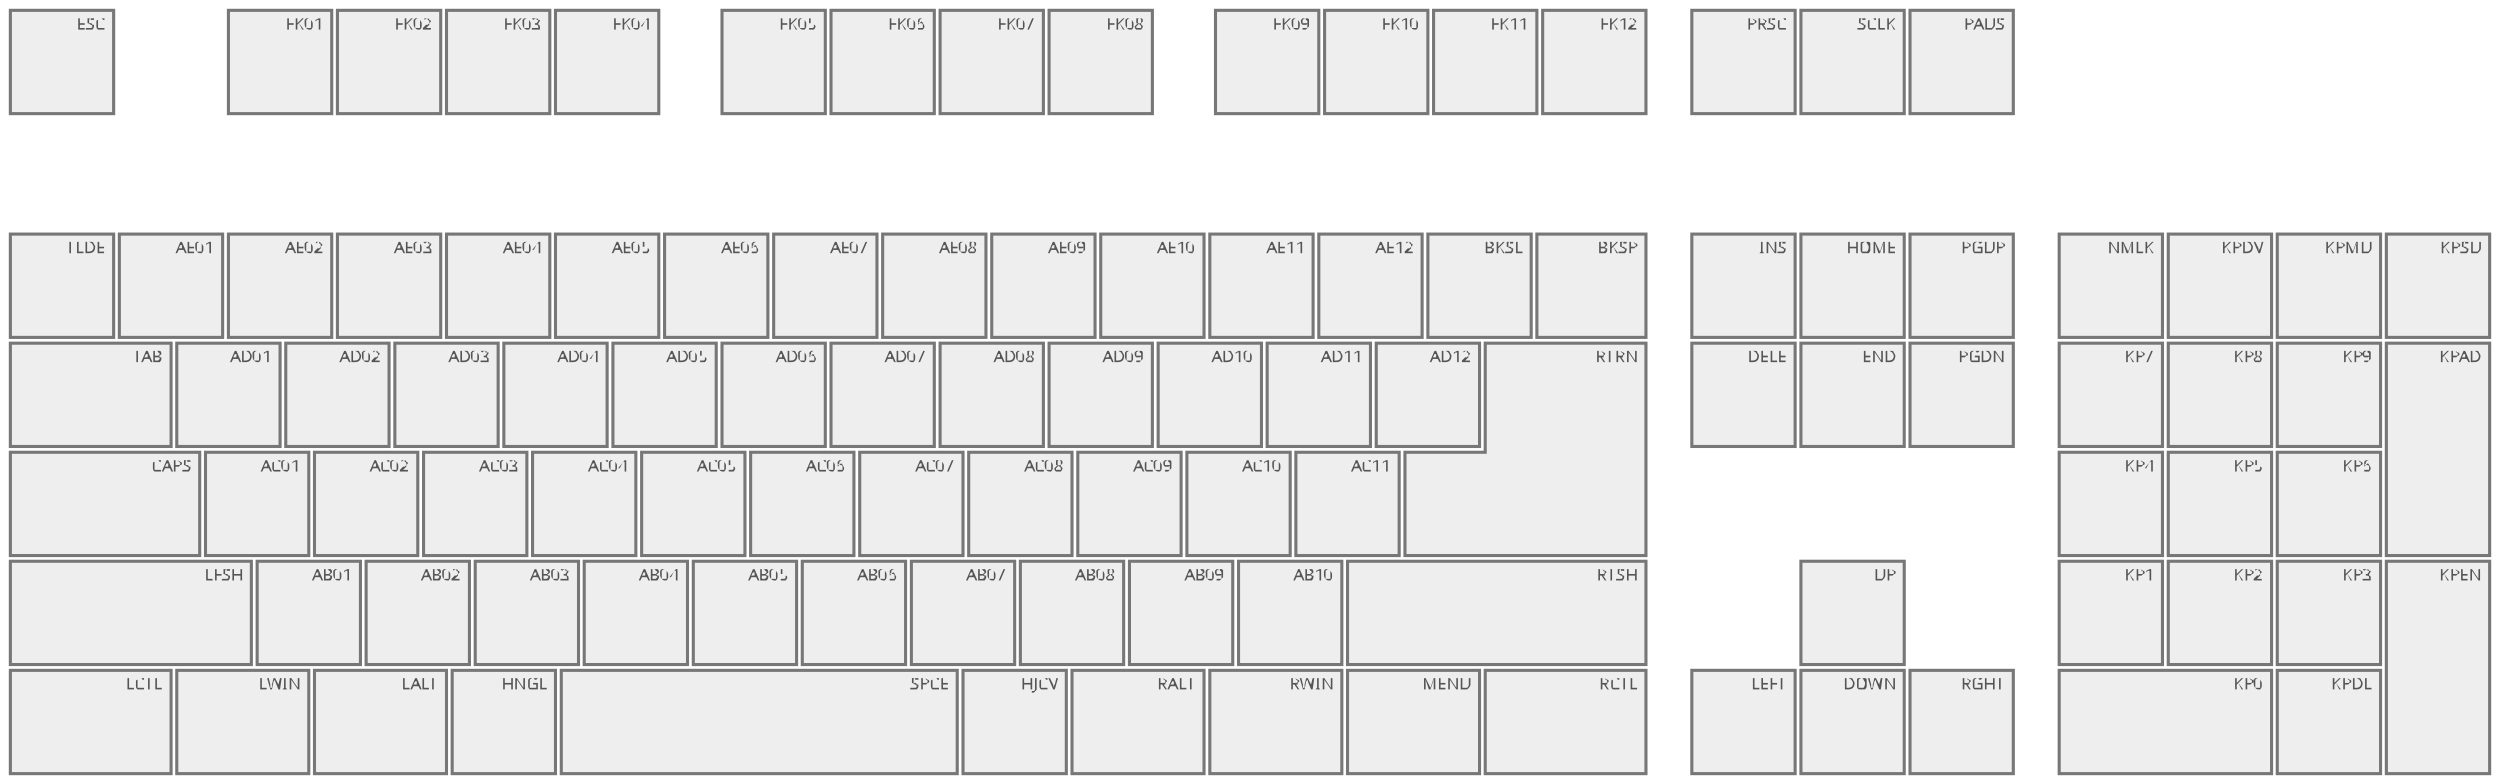
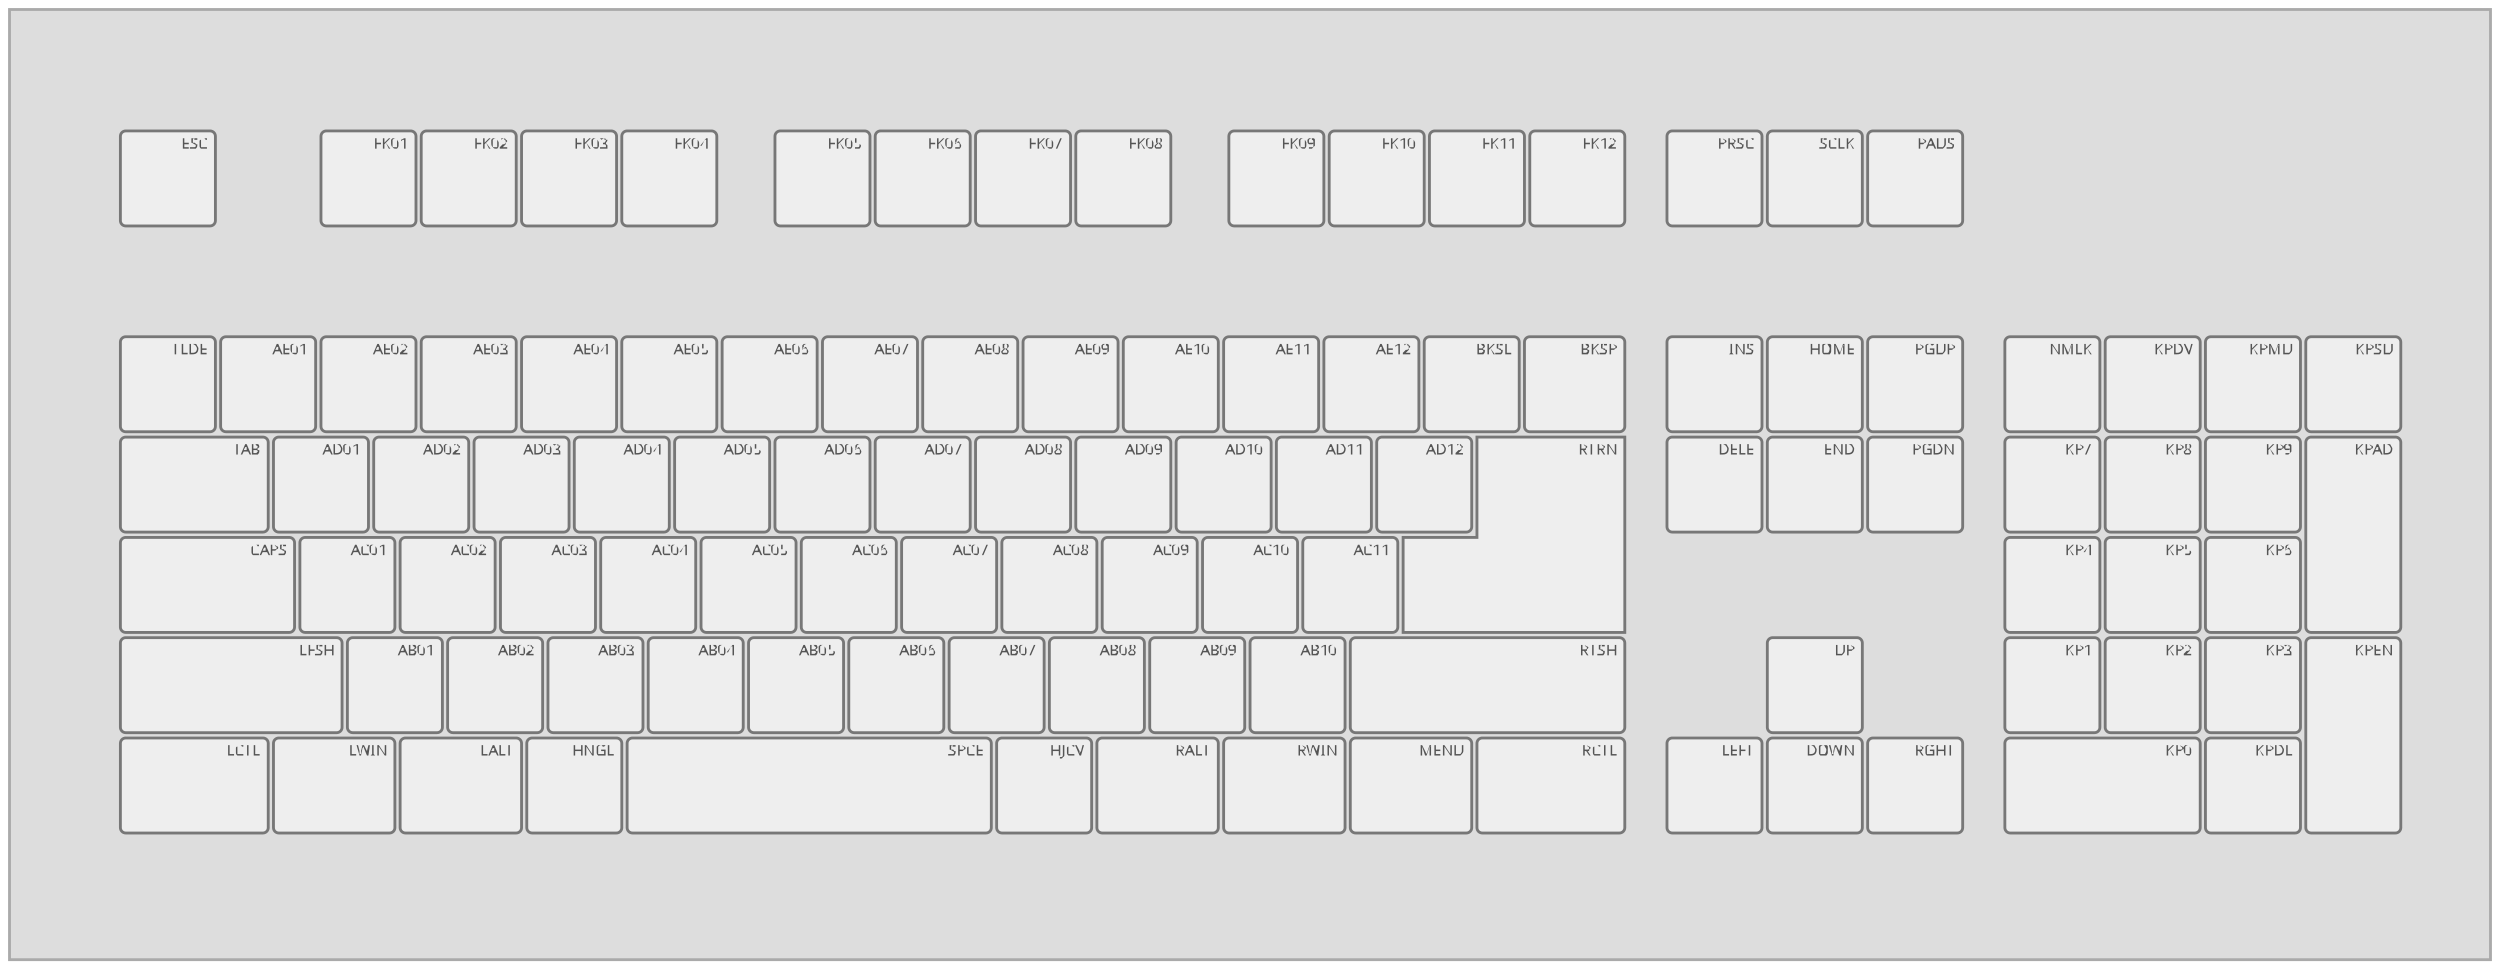
- <svg xmlns="http://www.w3.org/2000/svg" width="1452" height="455.333" viewBox="1.067 1.178 24.2 7.589">
-   <style>.key { fill: #eee; stroke: #777; stroke-width: 0.03; }.key-id { fill: #555; font: 0.16px sans-serif; pointer-events: none; }</style>
+ <svg xmlns="http://www.w3.org/2000/svg" width="1578.667" height="612" viewBox="-0.1 -0.1 26.311 10.2">
+   <style>.keyboard-frame { fill: var(--doodad-fill, #ddd); stroke: #aaa; stroke-width: 0.03; }.key { fill: var(--key-fill, #eee); stroke: #777; stroke-width: 0.03; }.key-id { fill: var(--key-id-fill, #555); font: 0.16px sans-serif; pointer-events: none; }</style>
  <g id="keyboard-geometry">
+     <g id="keyboard-decorations">
+       <rect class="keyboard-frame" x="0" y="0" width="26.111" height="10" />
+     </g>
    <g id="keys">
      <g id="key-ESC" data-key-id="ESC" data-kbd-keycode="1">
-         <rect class="key" x="1.167" y="1.278" width="1" height="1" />
+         <rect class="key" x="1.167" y="1.278" width="1" height="1" rx="0.056" ry="0.056" style="--key-fill: #555" />
      </g>
      <g id="key-FK01" data-key-id="FK01" data-kbd-keycode="59">
-         <rect class="key" x="3.278" y="1.278" width="1" height="1" />
+         <rect class="key" x="3.278" y="1.278" width="1" height="1" rx="0.056" ry="0.056" />
      </g>
      <g id="key-FK02" data-key-id="FK02" data-kbd-keycode="60">
-         <rect class="key" x="4.333" y="1.278" width="1" height="1" />
+         <rect class="key" x="4.333" y="1.278" width="1" height="1" rx="0.056" ry="0.056" />
      </g>
      <g id="key-FK03" data-key-id="FK03" data-kbd-keycode="61">
-         <rect class="key" x="5.389" y="1.278" width="1" height="1" />
+         <rect class="key" x="5.389" y="1.278" width="1" height="1" rx="0.056" ry="0.056" />
      </g>
      <g id="key-FK04" data-key-id="FK04" data-kbd-keycode="62">
-         <rect class="key" x="6.444" y="1.278" width="1" height="1" />
+         <rect class="key" x="6.444" y="1.278" width="1" height="1" rx="0.056" ry="0.056" />
      </g>
      <g id="key-FK05" data-key-id="FK05" data-kbd-keycode="63">
-         <rect class="key" x="8.056" y="1.278" width="1" height="1" />
+         <rect class="key" x="8.056" y="1.278" width="1" height="1" rx="0.056" ry="0.056" />
      </g>
      <g id="key-FK06" data-key-id="FK06" data-kbd-keycode="64">
-         <rect class="key" x="9.111" y="1.278" width="1" height="1" />
+         <rect class="key" x="9.111" y="1.278" width="1" height="1" rx="0.056" ry="0.056" />
      </g>
      <g id="key-FK07" data-key-id="FK07" data-kbd-keycode="65">
-         <rect class="key" x="10.167" y="1.278" width="1" height="1" />
+         <rect class="key" x="10.167" y="1.278" width="1" height="1" rx="0.056" ry="0.056" />
      </g>
      <g id="key-FK08" data-key-id="FK08" data-kbd-keycode="66">
-         <rect class="key" x="11.222" y="1.278" width="1" height="1" />
+         <rect class="key" x="11.222" y="1.278" width="1" height="1" rx="0.056" ry="0.056" />
      </g>
      <g id="key-FK09" data-key-id="FK09" data-kbd-keycode="67">
-         <rect class="key" x="12.833" y="1.278" width="1" height="1" />
+         <rect class="key" x="12.833" y="1.278" width="1" height="1" rx="0.056" ry="0.056" />
      </g>
      <g id="key-FK10" data-key-id="FK10" data-kbd-keycode="68">
-         <rect class="key" x="13.889" y="1.278" width="1" height="1" />
+         <rect class="key" x="13.889" y="1.278" width="1" height="1" rx="0.056" ry="0.056" />
      </g>
      <g id="key-FK11" data-key-id="FK11" data-kbd-keycode="87">
-         <rect class="key" x="14.944" y="1.278" width="1" height="1" />
+         <rect class="key" x="14.944" y="1.278" width="1" height="1" rx="0.056" ry="0.056" />
      </g>
      <g id="key-FK12" data-key-id="FK12" data-kbd-keycode="88">
-         <rect class="key" x="16" y="1.278" width="1" height="1" />
+         <rect class="key" x="16" y="1.278" width="1" height="1" rx="0.056" ry="0.056" />
      </g>
      <g id="key-PRSC" data-key-id="PRSC" data-kbd-keycode="99">
-         <rect class="key" x="17.444" y="1.278" width="1" height="1" />
+         <rect class="key" x="17.444" y="1.278" width="1" height="1" rx="0.056" ry="0.056" />
      </g>
      <g id="key-SCLK" data-key-id="SCLK" data-kbd-keycode="70">
-         <rect class="key" x="18.5" y="1.278" width="1" height="1" />
+         <rect class="key" x="18.5" y="1.278" width="1" height="1" rx="0.056" ry="0.056" />
      </g>
      <g id="key-PAUS" data-key-id="PAUS" data-kbd-keycode="119">
-         <rect class="key" x="19.556" y="1.278" width="1" height="1" />
+         <rect class="key" x="19.556" y="1.278" width="1" height="1" rx="0.056" ry="0.056" />
      </g>
      <g id="key-TLDE" data-key-id="TLDE" data-kbd-keycode="41">
-         <rect class="key" x="1.167" y="3.444" width="1" height="1" />
+         <rect class="key" x="1.167" y="3.444" width="1" height="1" rx="0.056" ry="0.056" />
      </g>
      <g id="key-AE01" data-key-id="AE01" data-kbd-keycode="2">
-         <rect class="key" x="2.222" y="3.444" width="1" height="1" />
+         <rect class="key" x="2.222" y="3.444" width="1" height="1" rx="0.056" ry="0.056" />
      </g>
      <g id="key-AE02" data-key-id="AE02" data-kbd-keycode="3">
-         <rect class="key" x="3.278" y="3.444" width="1" height="1" />
+         <rect class="key" x="3.278" y="3.444" width="1" height="1" rx="0.056" ry="0.056" />
      </g>
      <g id="key-AE03" data-key-id="AE03" data-kbd-keycode="4">
-         <rect class="key" x="4.333" y="3.444" width="1" height="1" />
+         <rect class="key" x="4.333" y="3.444" width="1" height="1" rx="0.056" ry="0.056" />
      </g>
      <g id="key-AE04" data-key-id="AE04" data-kbd-keycode="5">
-         <rect class="key" x="5.389" y="3.444" width="1" height="1" />
+         <rect class="key" x="5.389" y="3.444" width="1" height="1" rx="0.056" ry="0.056" />
      </g>
      <g id="key-AE05" data-key-id="AE05" data-kbd-keycode="6">
-         <rect class="key" x="6.444" y="3.444" width="1" height="1" />
+         <rect class="key" x="6.444" y="3.444" width="1" height="1" rx="0.056" ry="0.056" />
      </g>
      <g id="key-AE06" data-key-id="AE06" data-kbd-keycode="7">
-         <rect class="key" x="7.5" y="3.444" width="1" height="1" />
+         <rect class="key" x="7.5" y="3.444" width="1" height="1" rx="0.056" ry="0.056" />
      </g>
      <g id="key-AE07" data-key-id="AE07" data-kbd-keycode="8">
-         <rect class="key" x="8.556" y="3.444" width="1" height="1" />
+         <rect class="key" x="8.556" y="3.444" width="1" height="1" rx="0.056" ry="0.056" />
      </g>
      <g id="key-AE08" data-key-id="AE08" data-kbd-keycode="9">
-         <rect class="key" x="9.611" y="3.444" width="1" height="1" />
+         <rect class="key" x="9.611" y="3.444" width="1" height="1" rx="0.056" ry="0.056" />
      </g>
      <g id="key-AE09" data-key-id="AE09" data-kbd-keycode="10">
-         <rect class="key" x="10.667" y="3.444" width="1" height="1" />
+         <rect class="key" x="10.667" y="3.444" width="1" height="1" rx="0.056" ry="0.056" />
      </g>
      <g id="key-AE10" data-key-id="AE10" data-kbd-keycode="11">
-         <rect class="key" x="11.722" y="3.444" width="1" height="1" />
+         <rect class="key" x="11.722" y="3.444" width="1" height="1" rx="0.056" ry="0.056" />
      </g>
      <g id="key-AE11" data-key-id="AE11" data-kbd-keycode="12">
-         <rect class="key" x="12.778" y="3.444" width="1" height="1" />
+         <rect class="key" x="12.778" y="3.444" width="1" height="1" rx="0.056" ry="0.056" />
      </g>
      <g id="key-AE12" data-key-id="AE12" data-kbd-keycode="13">
-         <rect class="key" x="13.833" y="3.444" width="1" height="1" />
+         <rect class="key" x="13.833" y="3.444" width="1" height="1" rx="0.056" ry="0.056" />
      </g>
      <g id="key-BKSL" data-key-id="BKSL" data-kbd-keycode="43">
-         <rect class="key" x="14.889" y="3.444" width="1" height="1" />
+         <rect class="key" x="14.889" y="3.444" width="1" height="1" rx="0.056" ry="0.056" />
      </g>
      <g id="key-BKSP" data-key-id="BKSP" data-kbd-keycode="14">
-         <rect class="key" x="15.944" y="3.444" width="1.056" height="1" />
+         <rect class="key" x="15.944" y="3.444" width="1.056" height="1" rx="0.056" ry="0.056" style="--key-fill: #555" />
      </g>
      <g id="key-TAB" data-key-id="TAB" data-kbd-keycode="15">
-         <rect class="key" x="1.167" y="4.5" width="1.556" height="1" />
+         <rect class="key" x="1.167" y="4.5" width="1.556" height="1" rx="0.056" ry="0.056" style="--key-fill: #555" />
      </g>
      <g id="key-AD01" data-key-id="AD01" data-kbd-keycode="16">
-         <rect class="key" x="2.778" y="4.5" width="1" height="1" />
+         <rect class="key" x="2.778" y="4.5" width="1" height="1" rx="0.056" ry="0.056" />
      </g>
      <g id="key-AD02" data-key-id="AD02" data-kbd-keycode="17">
-         <rect class="key" x="3.833" y="4.5" width="1" height="1" />
+         <rect class="key" x="3.833" y="4.5" width="1" height="1" rx="0.056" ry="0.056" />
      </g>
      <g id="key-AD03" data-key-id="AD03" data-kbd-keycode="18">
-         <rect class="key" x="4.889" y="4.5" width="1" height="1" />
+         <rect class="key" x="4.889" y="4.5" width="1" height="1" rx="0.056" ry="0.056" />
      </g>
      <g id="key-AD04" data-key-id="AD04" data-kbd-keycode="19">
-         <rect class="key" x="5.944" y="4.5" width="1" height="1" />
+         <rect class="key" x="5.944" y="4.5" width="1" height="1" rx="0.056" ry="0.056" />
      </g>
      <g id="key-AD05" data-key-id="AD05" data-kbd-keycode="20">
-         <rect class="key" x="7" y="4.5" width="1" height="1" />
+         <rect class="key" x="7" y="4.5" width="1" height="1" rx="0.056" ry="0.056" />
      </g>
      <g id="key-AD06" data-key-id="AD06" data-kbd-keycode="21">
-         <rect class="key" x="8.056" y="4.5" width="1" height="1" />
+         <rect class="key" x="8.056" y="4.5" width="1" height="1" rx="0.056" ry="0.056" />
      </g>
      <g id="key-AD07" data-key-id="AD07" data-kbd-keycode="22">
-         <rect class="key" x="9.111" y="4.5" width="1" height="1" />
+         <rect class="key" x="9.111" y="4.5" width="1" height="1" rx="0.056" ry="0.056" />
      </g>
      <g id="key-AD08" data-key-id="AD08" data-kbd-keycode="23">
-         <rect class="key" x="10.167" y="4.5" width="1" height="1" />
+         <rect class="key" x="10.167" y="4.5" width="1" height="1" rx="0.056" ry="0.056" />
      </g>
      <g id="key-AD09" data-key-id="AD09" data-kbd-keycode="24">
-         <rect class="key" x="11.222" y="4.5" width="1" height="1" />
+         <rect class="key" x="11.222" y="4.5" width="1" height="1" rx="0.056" ry="0.056" />
      </g>
      <g id="key-AD10" data-key-id="AD10" data-kbd-keycode="25">
-         <rect class="key" x="12.278" y="4.5" width="1" height="1" />
+         <rect class="key" x="12.278" y="4.5" width="1" height="1" rx="0.056" ry="0.056" />
      </g>
      <g id="key-AD11" data-key-id="AD11" data-kbd-keycode="26">
-         <rect class="key" x="13.333" y="4.5" width="1" height="1" />
+         <rect class="key" x="13.333" y="4.5" width="1" height="1" rx="0.056" ry="0.056" />
      </g>
      <g id="key-AD12" data-key-id="AD12" data-kbd-keycode="27">
-         <rect class="key" x="14.389" y="4.5" width="1" height="1" />
+         <rect class="key" x="14.389" y="4.5" width="1" height="1" rx="0.056" ry="0.056" />
      </g>
      <g id="key-RTRN" data-key-id="RTRN" data-kbd-keycode="28">
-         <polygon class="key" points="15.444,4.5 17,4.5 17,6.556 14.667,6.556 14.667,5.556 15.444,5.556" />
+         <polygon class="key" points="15.444,4.5 17,4.5 17,6.556 14.667,6.556 14.667,5.556 15.444,5.556" style="--key-fill: #555" />
      </g>
      <g id="key-CAPS" data-key-id="CAPS" data-kbd-keycode="58">
-         <rect class="key" x="1.167" y="5.556" width="1.833" height="1" />
+         <rect class="key" x="1.167" y="5.556" width="1.833" height="1" rx="0.056" ry="0.056" style="--key-fill: #555" />
      </g>
      <g id="key-AC01" data-key-id="AC01" data-kbd-keycode="30">
-         <rect class="key" x="3.056" y="5.556" width="1" height="1" />
+         <rect class="key" x="3.056" y="5.556" width="1" height="1" rx="0.056" ry="0.056" />
      </g>
      <g id="key-AC02" data-key-id="AC02" data-kbd-keycode="31">
-         <rect class="key" x="4.111" y="5.556" width="1" height="1" />
+         <rect class="key" x="4.111" y="5.556" width="1" height="1" rx="0.056" ry="0.056" />
      </g>
      <g id="key-AC03" data-key-id="AC03" data-kbd-keycode="32">
-         <rect class="key" x="5.167" y="5.556" width="1" height="1" />
+         <rect class="key" x="5.167" y="5.556" width="1" height="1" rx="0.056" ry="0.056" />
      </g>
      <g id="key-AC04" data-key-id="AC04" data-kbd-keycode="33">
-         <rect class="key" x="6.222" y="5.556" width="1" height="1" />
+         <rect class="key" x="6.222" y="5.556" width="1" height="1" rx="0.056" ry="0.056" />
      </g>
      <g id="key-AC05" data-key-id="AC05" data-kbd-keycode="34">
-         <rect class="key" x="7.278" y="5.556" width="1" height="1" />
+         <rect class="key" x="7.278" y="5.556" width="1" height="1" rx="0.056" ry="0.056" />
      </g>
      <g id="key-AC06" data-key-id="AC06" data-kbd-keycode="35">
-         <rect class="key" x="8.333" y="5.556" width="1" height="1" />
+         <rect class="key" x="8.333" y="5.556" width="1" height="1" rx="0.056" ry="0.056" />
      </g>
      <g id="key-AC07" data-key-id="AC07" data-kbd-keycode="36">
-         <rect class="key" x="9.389" y="5.556" width="1" height="1" />
+         <rect class="key" x="9.389" y="5.556" width="1" height="1" rx="0.056" ry="0.056" />
      </g>
      <g id="key-AC08" data-key-id="AC08" data-kbd-keycode="37">
-         <rect class="key" x="10.444" y="5.556" width="1" height="1" />
+         <rect class="key" x="10.444" y="5.556" width="1" height="1" rx="0.056" ry="0.056" />
      </g>
      <g id="key-AC09" data-key-id="AC09" data-kbd-keycode="38">
-         <rect class="key" x="11.5" y="5.556" width="1" height="1" />
+         <rect class="key" x="11.5" y="5.556" width="1" height="1" rx="0.056" ry="0.056" />
      </g>
      <g id="key-AC10" data-key-id="AC10" data-kbd-keycode="39">
-         <rect class="key" x="12.556" y="5.556" width="1" height="1" />
+         <rect class="key" x="12.556" y="5.556" width="1" height="1" rx="0.056" ry="0.056" />
      </g>
      <g id="key-AC11" data-key-id="AC11" data-kbd-keycode="40">
-         <rect class="key" x="13.611" y="5.556" width="1" height="1" />
+         <rect class="key" x="13.611" y="5.556" width="1" height="1" rx="0.056" ry="0.056" />
      </g>
      <g id="key-LFSH" data-key-id="LFSH" data-kbd-keycode="42">
-         <rect class="key" x="1.167" y="6.611" width="2.333" height="1" />
+         <rect class="key" x="1.167" y="6.611" width="2.333" height="1" rx="0.056" ry="0.056" style="--key-fill: #555" />
      </g>
      <g id="key-AB01" data-key-id="AB01" data-kbd-keycode="44">
-         <rect class="key" x="3.556" y="6.611" width="1" height="1" />
+         <rect class="key" x="3.556" y="6.611" width="1" height="1" rx="0.056" ry="0.056" />
      </g>
      <g id="key-AB02" data-key-id="AB02" data-kbd-keycode="45">
-         <rect class="key" x="4.611" y="6.611" width="1" height="1" />
+         <rect class="key" x="4.611" y="6.611" width="1" height="1" rx="0.056" ry="0.056" />
      </g>
      <g id="key-AB03" data-key-id="AB03" data-kbd-keycode="46">
-         <rect class="key" x="5.667" y="6.611" width="1" height="1" />
+         <rect class="key" x="5.667" y="6.611" width="1" height="1" rx="0.056" ry="0.056" />
      </g>
      <g id="key-AB04" data-key-id="AB04" data-kbd-keycode="47">
-         <rect class="key" x="6.722" y="6.611" width="1" height="1" />
+         <rect class="key" x="6.722" y="6.611" width="1" height="1" rx="0.056" ry="0.056" />
      </g>
      <g id="key-AB05" data-key-id="AB05" data-kbd-keycode="48">
-         <rect class="key" x="7.778" y="6.611" width="1" height="1" />
+         <rect class="key" x="7.778" y="6.611" width="1" height="1" rx="0.056" ry="0.056" />
      </g>
      <g id="key-AB06" data-key-id="AB06" data-kbd-keycode="49">
-         <rect class="key" x="8.833" y="6.611" width="1" height="1" />
+         <rect class="key" x="8.833" y="6.611" width="1" height="1" rx="0.056" ry="0.056" />
      </g>
      <g id="key-AB07" data-key-id="AB07" data-kbd-keycode="50">
-         <rect class="key" x="9.889" y="6.611" width="1" height="1" />
+         <rect class="key" x="9.889" y="6.611" width="1" height="1" rx="0.056" ry="0.056" />
      </g>
      <g id="key-AB08" data-key-id="AB08" data-kbd-keycode="51">
-         <rect class="key" x="10.944" y="6.611" width="1" height="1" />
+         <rect class="key" x="10.944" y="6.611" width="1" height="1" rx="0.056" ry="0.056" />
      </g>
      <g id="key-AB09" data-key-id="AB09" data-kbd-keycode="52">
-         <rect class="key" x="12" y="6.611" width="1" height="1" />
+         <rect class="key" x="12" y="6.611" width="1" height="1" rx="0.056" ry="0.056" />
      </g>
      <g id="key-AB10" data-key-id="AB10" data-kbd-keycode="53">
-         <rect class="key" x="13.056" y="6.611" width="1" height="1" />
+         <rect class="key" x="13.056" y="6.611" width="1" height="1" rx="0.056" ry="0.056" />
      </g>
      <g id="key-RTSH" data-key-id="RTSH" data-kbd-keycode="54">
-         <rect class="key" x="14.111" y="6.611" width="2.889" height="1" />
+         <rect class="key" x="14.111" y="6.611" width="2.889" height="1" rx="0.056" ry="0.056" style="--key-fill: #555" />
      </g>
      <g id="key-LCTL" data-key-id="LCTL" data-kbd-keycode="29">
-         <rect class="key" x="1.167" y="7.667" width="1.556" height="1" />
+         <rect class="key" x="1.167" y="7.667" width="1.556" height="1" rx="0.056" ry="0.056" style="--key-fill: #555" />
      </g>
      <g id="key-LWIN" data-key-id="LWIN" data-kbd-keycode="125">
-         <rect class="key" x="2.778" y="7.667" width="1.278" height="1" />
+         <rect class="key" x="2.778" y="7.667" width="1.278" height="1" rx="0.056" ry="0.056" style="--key-fill: #555" />
      </g>
      <g id="key-LALT" data-key-id="LALT" data-kbd-keycode="56">
-         <rect class="key" x="4.111" y="7.667" width="1.278" height="1" />
+         <rect class="key" x="4.111" y="7.667" width="1.278" height="1" rx="0.056" ry="0.056" style="--key-fill: #555" />
      </g>
      <g id="key-HNGL" data-key-id="HNGL" data-kbd-keycode="122">
-         <rect class="key" x="5.444" y="7.667" width="1" height="1" />
+         <rect class="key" x="5.444" y="7.667" width="1" height="1" rx="0.056" ry="0.056" style="--key-fill: #f6f6f6" />
      </g>
      <g id="key-SPCE" data-key-id="SPCE" data-kbd-keycode="57">
-         <rect class="key" x="6.5" y="7.667" width="3.833" height="1" />
+         <rect class="key" x="6.5" y="7.667" width="3.833" height="1" rx="0.056" ry="0.056" style="--key-fill: #f6f6f6" />
      </g>
      <g id="key-HJCV" data-key-id="HJCV" data-kbd-keycode="123">
-         <rect class="key" x="10.389" y="7.667" width="1" height="1" />
+         <rect class="key" x="10.389" y="7.667" width="1" height="1" rx="0.056" ry="0.056" style="--key-fill: #f6f6f6" />
      </g>
      <g id="key-RALT" data-key-id="RALT" data-kbd-keycode="100">
-         <rect class="key" x="11.444" y="7.667" width="1.278" height="1" />
+         <rect class="key" x="11.444" y="7.667" width="1.278" height="1" rx="0.056" ry="0.056" style="--key-fill: #555" />
      </g>
      <g id="key-RWIN" data-key-id="RWIN" data-kbd-keycode="126">
-         <rect class="key" x="12.778" y="7.667" width="1.278" height="1" />
+         <rect class="key" x="12.778" y="7.667" width="1.278" height="1" rx="0.056" ry="0.056" style="--key-fill: #555" />
      </g>
      <g id="key-MENU" data-key-id="MENU" data-kbd-keycode="127">
-         <rect class="key" x="14.111" y="7.667" width="1.278" height="1" />
+         <rect class="key" x="14.111" y="7.667" width="1.278" height="1" rx="0.056" ry="0.056" style="--key-fill: #555" />
      </g>
      <g id="key-RCTL" data-key-id="RCTL" data-kbd-keycode="97">
-         <rect class="key" x="15.444" y="7.667" width="1.556" height="1" />
+         <rect class="key" x="15.444" y="7.667" width="1.556" height="1" rx="0.056" ry="0.056" style="--key-fill: #555" />
      </g>
      <g id="key-INS" data-key-id="INS" data-kbd-keycode="110">
-         <rect class="key" x="17.444" y="3.444" width="1" height="1" />
+         <rect class="key" x="17.444" y="3.444" width="1" height="1" rx="0.056" ry="0.056" style="--key-fill: #555" />
      </g>
      <g id="key-HOME" data-key-id="HOME" data-kbd-keycode="102">
-         <rect class="key" x="18.5" y="3.444" width="1" height="1" />
+         <rect class="key" x="18.5" y="3.444" width="1" height="1" rx="0.056" ry="0.056" style="--key-fill: #555" />
      </g>
      <g id="key-PGUP" data-key-id="PGUP" data-kbd-keycode="104">
-         <rect class="key" x="19.556" y="3.444" width="1" height="1" />
+         <rect class="key" x="19.556" y="3.444" width="1" height="1" rx="0.056" ry="0.056" style="--key-fill: #555" />
      </g>
      <g id="key-DELE" data-key-id="DELE" data-kbd-keycode="111">
-         <rect class="key" x="17.444" y="4.5" width="1" height="1" />
+         <rect class="key" x="17.444" y="4.5" width="1" height="1" rx="0.056" ry="0.056" style="--key-fill: #555" />
      </g>
      <g id="key-END" data-key-id="END" data-kbd-keycode="107">
-         <rect class="key" x="18.5" y="4.5" width="1" height="1" />
+         <rect class="key" x="18.5" y="4.5" width="1" height="1" rx="0.056" ry="0.056" style="--key-fill: #555" />
      </g>
      <g id="key-PGDN" data-key-id="PGDN" data-kbd-keycode="109">
-         <rect class="key" x="19.556" y="4.5" width="1" height="1" />
+         <rect class="key" x="19.556" y="4.5" width="1" height="1" rx="0.056" ry="0.056" style="--key-fill: #555" />
      </g>
      <g id="key-UP" data-key-id="UP" data-kbd-keycode="103">
-         <rect class="key" x="18.5" y="6.611" width="1" height="1" />
+         <rect class="key" x="18.5" y="6.611" width="1" height="1" rx="0.056" ry="0.056" style="--key-fill: #555" />
      </g>
      <g id="key-LEFT" data-key-id="LEFT" data-kbd-keycode="105">
-         <rect class="key" x="17.444" y="7.667" width="1" height="1" />
+         <rect class="key" x="17.444" y="7.667" width="1" height="1" rx="0.056" ry="0.056" style="--key-fill: #555" />
      </g>
      <g id="key-DOWN" data-key-id="DOWN" data-kbd-keycode="108">
-         <rect class="key" x="18.5" y="7.667" width="1" height="1" />
+         <rect class="key" x="18.5" y="7.667" width="1" height="1" rx="0.056" ry="0.056" style="--key-fill: #555" />
      </g>
      <g id="key-RGHT" data-key-id="RGHT" data-kbd-keycode="106">
-         <rect class="key" x="19.556" y="7.667" width="1" height="1" />
+         <rect class="key" x="19.556" y="7.667" width="1" height="1" rx="0.056" ry="0.056" style="--key-fill: #555" />
      </g>
      <g id="key-NMLK" data-key-id="NMLK" data-kbd-keycode="69">
-         <rect class="key" x="21" y="3.444" width="1" height="1" />
+         <rect class="key" x="21" y="3.444" width="1" height="1" rx="0.056" ry="0.056" style="--key-fill: #555" />
      </g>
      <g id="key-KPDV" data-key-id="KPDV" data-kbd-keycode="98">
-         <rect class="key" x="22.056" y="3.444" width="1" height="1" />
+         <rect class="key" x="22.056" y="3.444" width="1" height="1" rx="0.056" ry="0.056" style="--key-fill: #555" />
      </g>
      <g id="key-KPMU" data-key-id="KPMU" data-kbd-keycode="55">
-         <rect class="key" x="23.111" y="3.444" width="1" height="1" />
+         <rect class="key" x="23.111" y="3.444" width="1" height="1" rx="0.056" ry="0.056" style="--key-fill: #555" />
      </g>
      <g id="key-KPSU" data-key-id="KPSU" data-kbd-keycode="74">
-         <rect class="key" x="24.167" y="3.444" width="1" height="1" />
+         <rect class="key" x="24.167" y="3.444" width="1" height="1" rx="0.056" ry="0.056" style="--key-fill: #555" />
      </g>
      <g id="key-KP7" data-key-id="KP7" data-kbd-keycode="71">
-         <rect class="key" x="21" y="4.5" width="1" height="1" />
+         <rect class="key" x="21" y="4.5" width="1" height="1" rx="0.056" ry="0.056" />
      </g>
      <g id="key-KP8" data-key-id="KP8" data-kbd-keycode="72">
-         <rect class="key" x="22.056" y="4.5" width="1" height="1" />
+         <rect class="key" x="22.056" y="4.5" width="1" height="1" rx="0.056" ry="0.056" />
      </g>
      <g id="key-KP9" data-key-id="KP9" data-kbd-keycode="73">
-         <rect class="key" x="23.111" y="4.5" width="1" height="1" />
+         <rect class="key" x="23.111" y="4.5" width="1" height="1" rx="0.056" ry="0.056" />
      </g>
      <g id="key-KPAD" data-key-id="KPAD" data-kbd-keycode="78">
-         <rect class="key" x="24.167" y="4.5" width="1" height="2.056" />
+         <rect class="key" x="24.167" y="4.5" width="1" height="2.056" rx="0.056" ry="0.056" style="--key-fill: #555" />
      </g>
      <g id="key-KP4" data-key-id="KP4" data-kbd-keycode="75">
-         <rect class="key" x="21" y="5.556" width="1" height="1" />
+         <rect class="key" x="21" y="5.556" width="1" height="1" rx="0.056" ry="0.056" />
      </g>
      <g id="key-KP5" data-key-id="KP5" data-kbd-keycode="76">
-         <rect class="key" x="22.056" y="5.556" width="1" height="1" />
+         <rect class="key" x="22.056" y="5.556" width="1" height="1" rx="0.056" ry="0.056" />
      </g>
      <g id="key-KP6" data-key-id="KP6" data-kbd-keycode="77">
-         <rect class="key" x="23.111" y="5.556" width="1" height="1" />
+         <rect class="key" x="23.111" y="5.556" width="1" height="1" rx="0.056" ry="0.056" />
      </g>
      <g id="key-KP1" data-key-id="KP1" data-kbd-keycode="79">
-         <rect class="key" x="21" y="6.611" width="1" height="1" />
+         <rect class="key" x="21" y="6.611" width="1" height="1" rx="0.056" ry="0.056" />
      </g>
      <g id="key-KP2" data-key-id="KP2" data-kbd-keycode="80">
-         <rect class="key" x="22.056" y="6.611" width="1" height="1" />
+         <rect class="key" x="22.056" y="6.611" width="1" height="1" rx="0.056" ry="0.056" />
      </g>
      <g id="key-KP3" data-key-id="KP3" data-kbd-keycode="81">
-         <rect class="key" x="23.111" y="6.611" width="1" height="1" />
+         <rect class="key" x="23.111" y="6.611" width="1" height="1" rx="0.056" ry="0.056" />
      </g>
      <g id="key-KPEN" data-key-id="KPEN" data-kbd-keycode="96">
-         <rect class="key" x="24.167" y="6.611" width="1" height="2.056" />
+         <rect class="key" x="24.167" y="6.611" width="1" height="2.056" rx="0.056" ry="0.056" style="--key-fill: #555" />
      </g>
      <g id="key-KP0" data-key-id="KP0" data-kbd-keycode="82">
-         <rect class="key" x="21" y="7.667" width="2.056" height="1" />
+         <rect class="key" x="21" y="7.667" width="2.056" height="1" rx="0.056" ry="0.056" />
      </g>
      <g id="key-KPDL" data-key-id="KPDL" data-kbd-keycode="83">
-         <rect class="key" x="23.111" y="7.667" width="1" height="1" />
+         <rect class="key" x="23.111" y="7.667" width="1" height="1" rx="0.056" ry="0.056" />
      </g>
    </g>
  </g>
  <g id="factory-legends">
-     <text class="key-id" x="2.087" y="1.338" text-anchor="end" dominant-baseline="hanging">ESC</text>
+     <text class="key-id" x="2.087" y="1.338" text-anchor="end" dominant-baseline="hanging" style="--key-id-fill: #eee">ESC</text>
    <text class="key-id" x="4.198" y="1.338" text-anchor="end" dominant-baseline="hanging">FK01</text>
    <text class="key-id" x="5.253" y="1.338" text-anchor="end" dominant-baseline="hanging">FK02</text>
    <text class="key-id" x="6.309" y="1.338" text-anchor="end" dominant-baseline="hanging">FK03</text>
    <text class="key-id" x="7.364" y="1.338" text-anchor="end" dominant-baseline="hanging">FK04</text>
    <text class="key-id" x="8.976" y="1.338" text-anchor="end" dominant-baseline="hanging">FK05</text>
    <text class="key-id" x="10.031" y="1.338" text-anchor="end" dominant-baseline="hanging">FK06</text>
    <text class="key-id" x="11.087" y="1.338" text-anchor="end" dominant-baseline="hanging">FK07</text>
    <text class="key-id" x="12.142" y="1.338" text-anchor="end" dominant-baseline="hanging">FK08</text>
    <text class="key-id" x="13.753" y="1.338" text-anchor="end" dominant-baseline="hanging">FK09</text>
    <text class="key-id" x="14.809" y="1.338" text-anchor="end" dominant-baseline="hanging">FK10</text>
    <text class="key-id" x="15.864" y="1.338" text-anchor="end" dominant-baseline="hanging">FK11</text>
    <text class="key-id" x="16.92" y="1.338" text-anchor="end" dominant-baseline="hanging">FK12</text>
    <text class="key-id" x="18.364" y="1.338" text-anchor="end" dominant-baseline="hanging">PRSC</text>
    <text class="key-id" x="19.42" y="1.338" text-anchor="end" dominant-baseline="hanging">SCLK</text>
    <text class="key-id" x="20.476" y="1.338" text-anchor="end" dominant-baseline="hanging">PAUS</text>
    <text class="key-id" x="2.087" y="3.504" text-anchor="end" dominant-baseline="hanging">TLDE</text>
    <text class="key-id" x="3.142" y="3.504" text-anchor="end" dominant-baseline="hanging">AE01</text>
    <text class="key-id" x="4.198" y="3.504" text-anchor="end" dominant-baseline="hanging">AE02</text>
    <text class="key-id" x="5.253" y="3.504" text-anchor="end" dominant-baseline="hanging">AE03</text>
    <text class="key-id" x="6.309" y="3.504" text-anchor="end" dominant-baseline="hanging">AE04</text>
    <text class="key-id" x="7.364" y="3.504" text-anchor="end" dominant-baseline="hanging">AE05</text>
    <text class="key-id" x="8.42" y="3.504" text-anchor="end" dominant-baseline="hanging">AE06</text>
    <text class="key-id" x="9.476" y="3.504" text-anchor="end" dominant-baseline="hanging">AE07</text>
    <text class="key-id" x="10.531" y="3.504" text-anchor="end" dominant-baseline="hanging">AE08</text>
    <text class="key-id" x="11.587" y="3.504" text-anchor="end" dominant-baseline="hanging">AE09</text>
    <text class="key-id" x="12.642" y="3.504" text-anchor="end" dominant-baseline="hanging">AE10</text>
    <text class="key-id" x="13.698" y="3.504" text-anchor="end" dominant-baseline="hanging">AE11</text>
    <text class="key-id" x="14.753" y="3.504" text-anchor="end" dominant-baseline="hanging">AE12</text>
    <text class="key-id" x="15.809" y="3.504" text-anchor="end" dominant-baseline="hanging">BKSL</text>
-     <text class="key-id" x="16.92" y="3.504" text-anchor="end" dominant-baseline="hanging">BKSP</text>
-     <text class="key-id" x="2.642" y="4.56" text-anchor="end" dominant-baseline="hanging">TAB</text>
+     <text class="key-id" x="16.92" y="3.504" text-anchor="end" dominant-baseline="hanging" style="--key-id-fill: #eee">BKSP</text>
+     <text class="key-id" x="2.642" y="4.56" text-anchor="end" dominant-baseline="hanging" style="--key-id-fill: #eee">TAB</text>
    <text class="key-id" x="3.698" y="4.56" text-anchor="end" dominant-baseline="hanging">AD01</text>
    <text class="key-id" x="4.753" y="4.56" text-anchor="end" dominant-baseline="hanging">AD02</text>
    <text class="key-id" x="5.809" y="4.56" text-anchor="end" dominant-baseline="hanging">AD03</text>
    <text class="key-id" x="6.864" y="4.56" text-anchor="end" dominant-baseline="hanging">AD04</text>
    <text class="key-id" x="7.92" y="4.56" text-anchor="end" dominant-baseline="hanging">AD05</text>
    <text class="key-id" x="8.976" y="4.56" text-anchor="end" dominant-baseline="hanging">AD06</text>
    <text class="key-id" x="10.031" y="4.56" text-anchor="end" dominant-baseline="hanging">AD07</text>
    <text class="key-id" x="11.087" y="4.56" text-anchor="end" dominant-baseline="hanging">AD08</text>
    <text class="key-id" x="12.142" y="4.56" text-anchor="end" dominant-baseline="hanging">AD09</text>
    <text class="key-id" x="13.198" y="4.56" text-anchor="end" dominant-baseline="hanging">AD10</text>
    <text class="key-id" x="14.253" y="4.56" text-anchor="end" dominant-baseline="hanging">AD11</text>
    <text class="key-id" x="15.309" y="4.56" text-anchor="end" dominant-baseline="hanging">AD12</text>
-     <text class="key-id" x="16.92" y="4.56" text-anchor="end" dominant-baseline="hanging">RTRN</text>
-     <text class="key-id" x="2.92" y="5.616" text-anchor="end" dominant-baseline="hanging">CAPS</text>
+     <text class="key-id" x="16.92" y="4.56" text-anchor="end" dominant-baseline="hanging" style="--key-id-fill: #eee">RTRN</text>
+     <text class="key-id" x="2.92" y="5.616" text-anchor="end" dominant-baseline="hanging" style="--key-id-fill: #eee">CAPS</text>
    <text class="key-id" x="3.976" y="5.616" text-anchor="end" dominant-baseline="hanging">AC01</text>
    <text class="key-id" x="5.031" y="5.616" text-anchor="end" dominant-baseline="hanging">AC02</text>
    <text class="key-id" x="6.087" y="5.616" text-anchor="end" dominant-baseline="hanging">AC03</text>
    <text class="key-id" x="7.142" y="5.616" text-anchor="end" dominant-baseline="hanging">AC04</text>
    <text class="key-id" x="8.198" y="5.616" text-anchor="end" dominant-baseline="hanging">AC05</text>
    <text class="key-id" x="9.253" y="5.616" text-anchor="end" dominant-baseline="hanging">AC06</text>
    <text class="key-id" x="10.309" y="5.616" text-anchor="end" dominant-baseline="hanging">AC07</text>
    <text class="key-id" x="11.364" y="5.616" text-anchor="end" dominant-baseline="hanging">AC08</text>
    <text class="key-id" x="12.42" y="5.616" text-anchor="end" dominant-baseline="hanging">AC09</text>
    <text class="key-id" x="13.476" y="5.616" text-anchor="end" dominant-baseline="hanging">AC10</text>
    <text class="key-id" x="14.531" y="5.616" text-anchor="end" dominant-baseline="hanging">AC11</text>
-     <text class="key-id" x="3.42" y="6.671" text-anchor="end" dominant-baseline="hanging">LFSH</text>
+     <text class="key-id" x="3.42" y="6.671" text-anchor="end" dominant-baseline="hanging" style="--key-id-fill: #eee">LFSH</text>
    <text class="key-id" x="4.476" y="6.671" text-anchor="end" dominant-baseline="hanging">AB01</text>
    <text class="key-id" x="5.531" y="6.671" text-anchor="end" dominant-baseline="hanging">AB02</text>
    <text class="key-id" x="6.587" y="6.671" text-anchor="end" dominant-baseline="hanging">AB03</text>
    <text class="key-id" x="7.642" y="6.671" text-anchor="end" dominant-baseline="hanging">AB04</text>
    <text class="key-id" x="8.698" y="6.671" text-anchor="end" dominant-baseline="hanging">AB05</text>
    <text class="key-id" x="9.753" y="6.671" text-anchor="end" dominant-baseline="hanging">AB06</text>
    <text class="key-id" x="10.809" y="6.671" text-anchor="end" dominant-baseline="hanging">AB07</text>
    <text class="key-id" x="11.864" y="6.671" text-anchor="end" dominant-baseline="hanging">AB08</text>
    <text class="key-id" x="12.92" y="6.671" text-anchor="end" dominant-baseline="hanging">AB09</text>
    <text class="key-id" x="13.976" y="6.671" text-anchor="end" dominant-baseline="hanging">AB10</text>
-     <text class="key-id" x="16.92" y="6.671" text-anchor="end" dominant-baseline="hanging">RTSH</text>
-     <text class="key-id" x="2.642" y="7.727" text-anchor="end" dominant-baseline="hanging">LCTL</text>
-     <text class="key-id" x="3.976" y="7.727" text-anchor="end" dominant-baseline="hanging">LWIN</text>
-     <text class="key-id" x="5.309" y="7.727" text-anchor="end" dominant-baseline="hanging">LALT</text>
-     <text class="key-id" x="6.364" y="7.727" text-anchor="end" dominant-baseline="hanging">HNGL</text>
-     <text class="key-id" x="10.253" y="7.727" text-anchor="end" dominant-baseline="hanging">SPCE</text>
-     <text class="key-id" x="11.309" y="7.727" text-anchor="end" dominant-baseline="hanging">HJCV</text>
-     <text class="key-id" x="12.642" y="7.727" text-anchor="end" dominant-baseline="hanging">RALT</text>
-     <text class="key-id" x="13.976" y="7.727" text-anchor="end" dominant-baseline="hanging">RWIN</text>
-     <text class="key-id" x="15.309" y="7.727" text-anchor="end" dominant-baseline="hanging">MENU</text>
-     <text class="key-id" x="16.92" y="7.727" text-anchor="end" dominant-baseline="hanging">RCTL</text>
-     <text class="key-id" x="18.364" y="3.504" text-anchor="end" dominant-baseline="hanging">INS</text>
-     <text class="key-id" x="19.42" y="3.504" text-anchor="end" dominant-baseline="hanging">HOME</text>
-     <text class="key-id" x="20.476" y="3.504" text-anchor="end" dominant-baseline="hanging">PGUP</text>
-     <text class="key-id" x="18.364" y="4.56" text-anchor="end" dominant-baseline="hanging">DELE</text>
-     <text class="key-id" x="19.42" y="4.56" text-anchor="end" dominant-baseline="hanging">END</text>
-     <text class="key-id" x="20.476" y="4.56" text-anchor="end" dominant-baseline="hanging">PGDN</text>
-     <text class="key-id" x="19.42" y="6.671" text-anchor="end" dominant-baseline="hanging">UP</text>
-     <text class="key-id" x="18.364" y="7.727" text-anchor="end" dominant-baseline="hanging">LEFT</text>
-     <text class="key-id" x="19.42" y="7.727" text-anchor="end" dominant-baseline="hanging">DOWN</text>
-     <text class="key-id" x="20.476" y="7.727" text-anchor="end" dominant-baseline="hanging">RGHT</text>
-     <text class="key-id" x="21.92" y="3.504" text-anchor="end" dominant-baseline="hanging">NMLK</text>
-     <text class="key-id" x="22.976" y="3.504" text-anchor="end" dominant-baseline="hanging">KPDV</text>
-     <text class="key-id" x="24.031" y="3.504" text-anchor="end" dominant-baseline="hanging">KPMU</text>
-     <text class="key-id" x="25.087" y="3.504" text-anchor="end" dominant-baseline="hanging">KPSU</text>
+     <text class="key-id" x="16.92" y="6.671" text-anchor="end" dominant-baseline="hanging" style="--key-id-fill: #eee">RTSH</text>
+     <text class="key-id" x="2.642" y="7.727" text-anchor="end" dominant-baseline="hanging" style="--key-id-fill: #eee">LCTL</text>
+     <text class="key-id" x="3.976" y="7.727" text-anchor="end" dominant-baseline="hanging" style="--key-id-fill: #eee">LWIN</text>
+     <text class="key-id" x="5.309" y="7.727" text-anchor="end" dominant-baseline="hanging" style="--key-id-fill: #eee">LALT</text>
+     <text class="key-id" x="6.364" y="7.727" text-anchor="end" dominant-baseline="hanging" style="--key-id-fill: #555">HNGL</text>
+     <text class="key-id" x="10.253" y="7.727" text-anchor="end" dominant-baseline="hanging" style="--key-id-fill: #555">SPCE</text>
+     <text class="key-id" x="11.309" y="7.727" text-anchor="end" dominant-baseline="hanging" style="--key-id-fill: #555">HJCV</text>
+     <text class="key-id" x="12.642" y="7.727" text-anchor="end" dominant-baseline="hanging" style="--key-id-fill: #eee">RALT</text>
+     <text class="key-id" x="13.976" y="7.727" text-anchor="end" dominant-baseline="hanging" style="--key-id-fill: #eee">RWIN</text>
+     <text class="key-id" x="15.309" y="7.727" text-anchor="end" dominant-baseline="hanging" style="--key-id-fill: #eee">MENU</text>
+     <text class="key-id" x="16.92" y="7.727" text-anchor="end" dominant-baseline="hanging" style="--key-id-fill: #eee">RCTL</text>
+     <text class="key-id" x="18.364" y="3.504" text-anchor="end" dominant-baseline="hanging" style="--key-id-fill: #eee">INS</text>
+     <text class="key-id" x="19.42" y="3.504" text-anchor="end" dominant-baseline="hanging" style="--key-id-fill: #eee">HOME</text>
+     <text class="key-id" x="20.476" y="3.504" text-anchor="end" dominant-baseline="hanging" style="--key-id-fill: #eee">PGUP</text>
+     <text class="key-id" x="18.364" y="4.56" text-anchor="end" dominant-baseline="hanging" style="--key-id-fill: #eee">DELE</text>
+     <text class="key-id" x="19.42" y="4.56" text-anchor="end" dominant-baseline="hanging" style="--key-id-fill: #eee">END</text>
+     <text class="key-id" x="20.476" y="4.56" text-anchor="end" dominant-baseline="hanging" style="--key-id-fill: #eee">PGDN</text>
+     <text class="key-id" x="19.42" y="6.671" text-anchor="end" dominant-baseline="hanging" style="--key-id-fill: #eee">UP</text>
+     <text class="key-id" x="18.364" y="7.727" text-anchor="end" dominant-baseline="hanging" style="--key-id-fill: #eee">LEFT</text>
+     <text class="key-id" x="19.42" y="7.727" text-anchor="end" dominant-baseline="hanging" style="--key-id-fill: #eee">DOWN</text>
+     <text class="key-id" x="20.476" y="7.727" text-anchor="end" dominant-baseline="hanging" style="--key-id-fill: #eee">RGHT</text>
+     <text class="key-id" x="21.92" y="3.504" text-anchor="end" dominant-baseline="hanging" style="--key-id-fill: #eee">NMLK</text>
+     <text class="key-id" x="22.976" y="3.504" text-anchor="end" dominant-baseline="hanging" style="--key-id-fill: #eee">KPDV</text>
+     <text class="key-id" x="24.031" y="3.504" text-anchor="end" dominant-baseline="hanging" style="--key-id-fill: #eee">KPMU</text>
+     <text class="key-id" x="25.087" y="3.504" text-anchor="end" dominant-baseline="hanging" style="--key-id-fill: #eee">KPSU</text>
    <text class="key-id" x="21.92" y="4.56" text-anchor="end" dominant-baseline="hanging">KP7</text>
    <text class="key-id" x="22.976" y="4.56" text-anchor="end" dominant-baseline="hanging">KP8</text>
    <text class="key-id" x="24.031" y="4.56" text-anchor="end" dominant-baseline="hanging">KP9</text>
-     <text class="key-id" x="25.087" y="4.56" text-anchor="end" dominant-baseline="hanging">KPAD</text>
+     <text class="key-id" x="25.087" y="4.56" text-anchor="end" dominant-baseline="hanging" style="--key-id-fill: #eee">KPAD</text>
    <text class="key-id" x="21.92" y="5.616" text-anchor="end" dominant-baseline="hanging">KP4</text>
    <text class="key-id" x="22.976" y="5.616" text-anchor="end" dominant-baseline="hanging">KP5</text>
    <text class="key-id" x="24.031" y="5.616" text-anchor="end" dominant-baseline="hanging">KP6</text>
    <text class="key-id" x="21.92" y="6.671" text-anchor="end" dominant-baseline="hanging">KP1</text>
    <text class="key-id" x="22.976" y="6.671" text-anchor="end" dominant-baseline="hanging">KP2</text>
    <text class="key-id" x="24.031" y="6.671" text-anchor="end" dominant-baseline="hanging">KP3</text>
-     <text class="key-id" x="25.087" y="6.671" text-anchor="end" dominant-baseline="hanging">KPEN</text>
+     <text class="key-id" x="25.087" y="6.671" text-anchor="end" dominant-baseline="hanging" style="--key-id-fill: #eee">KPEN</text>
    <text class="key-id" x="22.976" y="7.727" text-anchor="end" dominant-baseline="hanging">KP0</text>
    <text class="key-id" x="24.031" y="7.727" text-anchor="end" dominant-baseline="hanging">KPDL</text>
  </g>
  <g id="overlay-legends" />
</svg>
